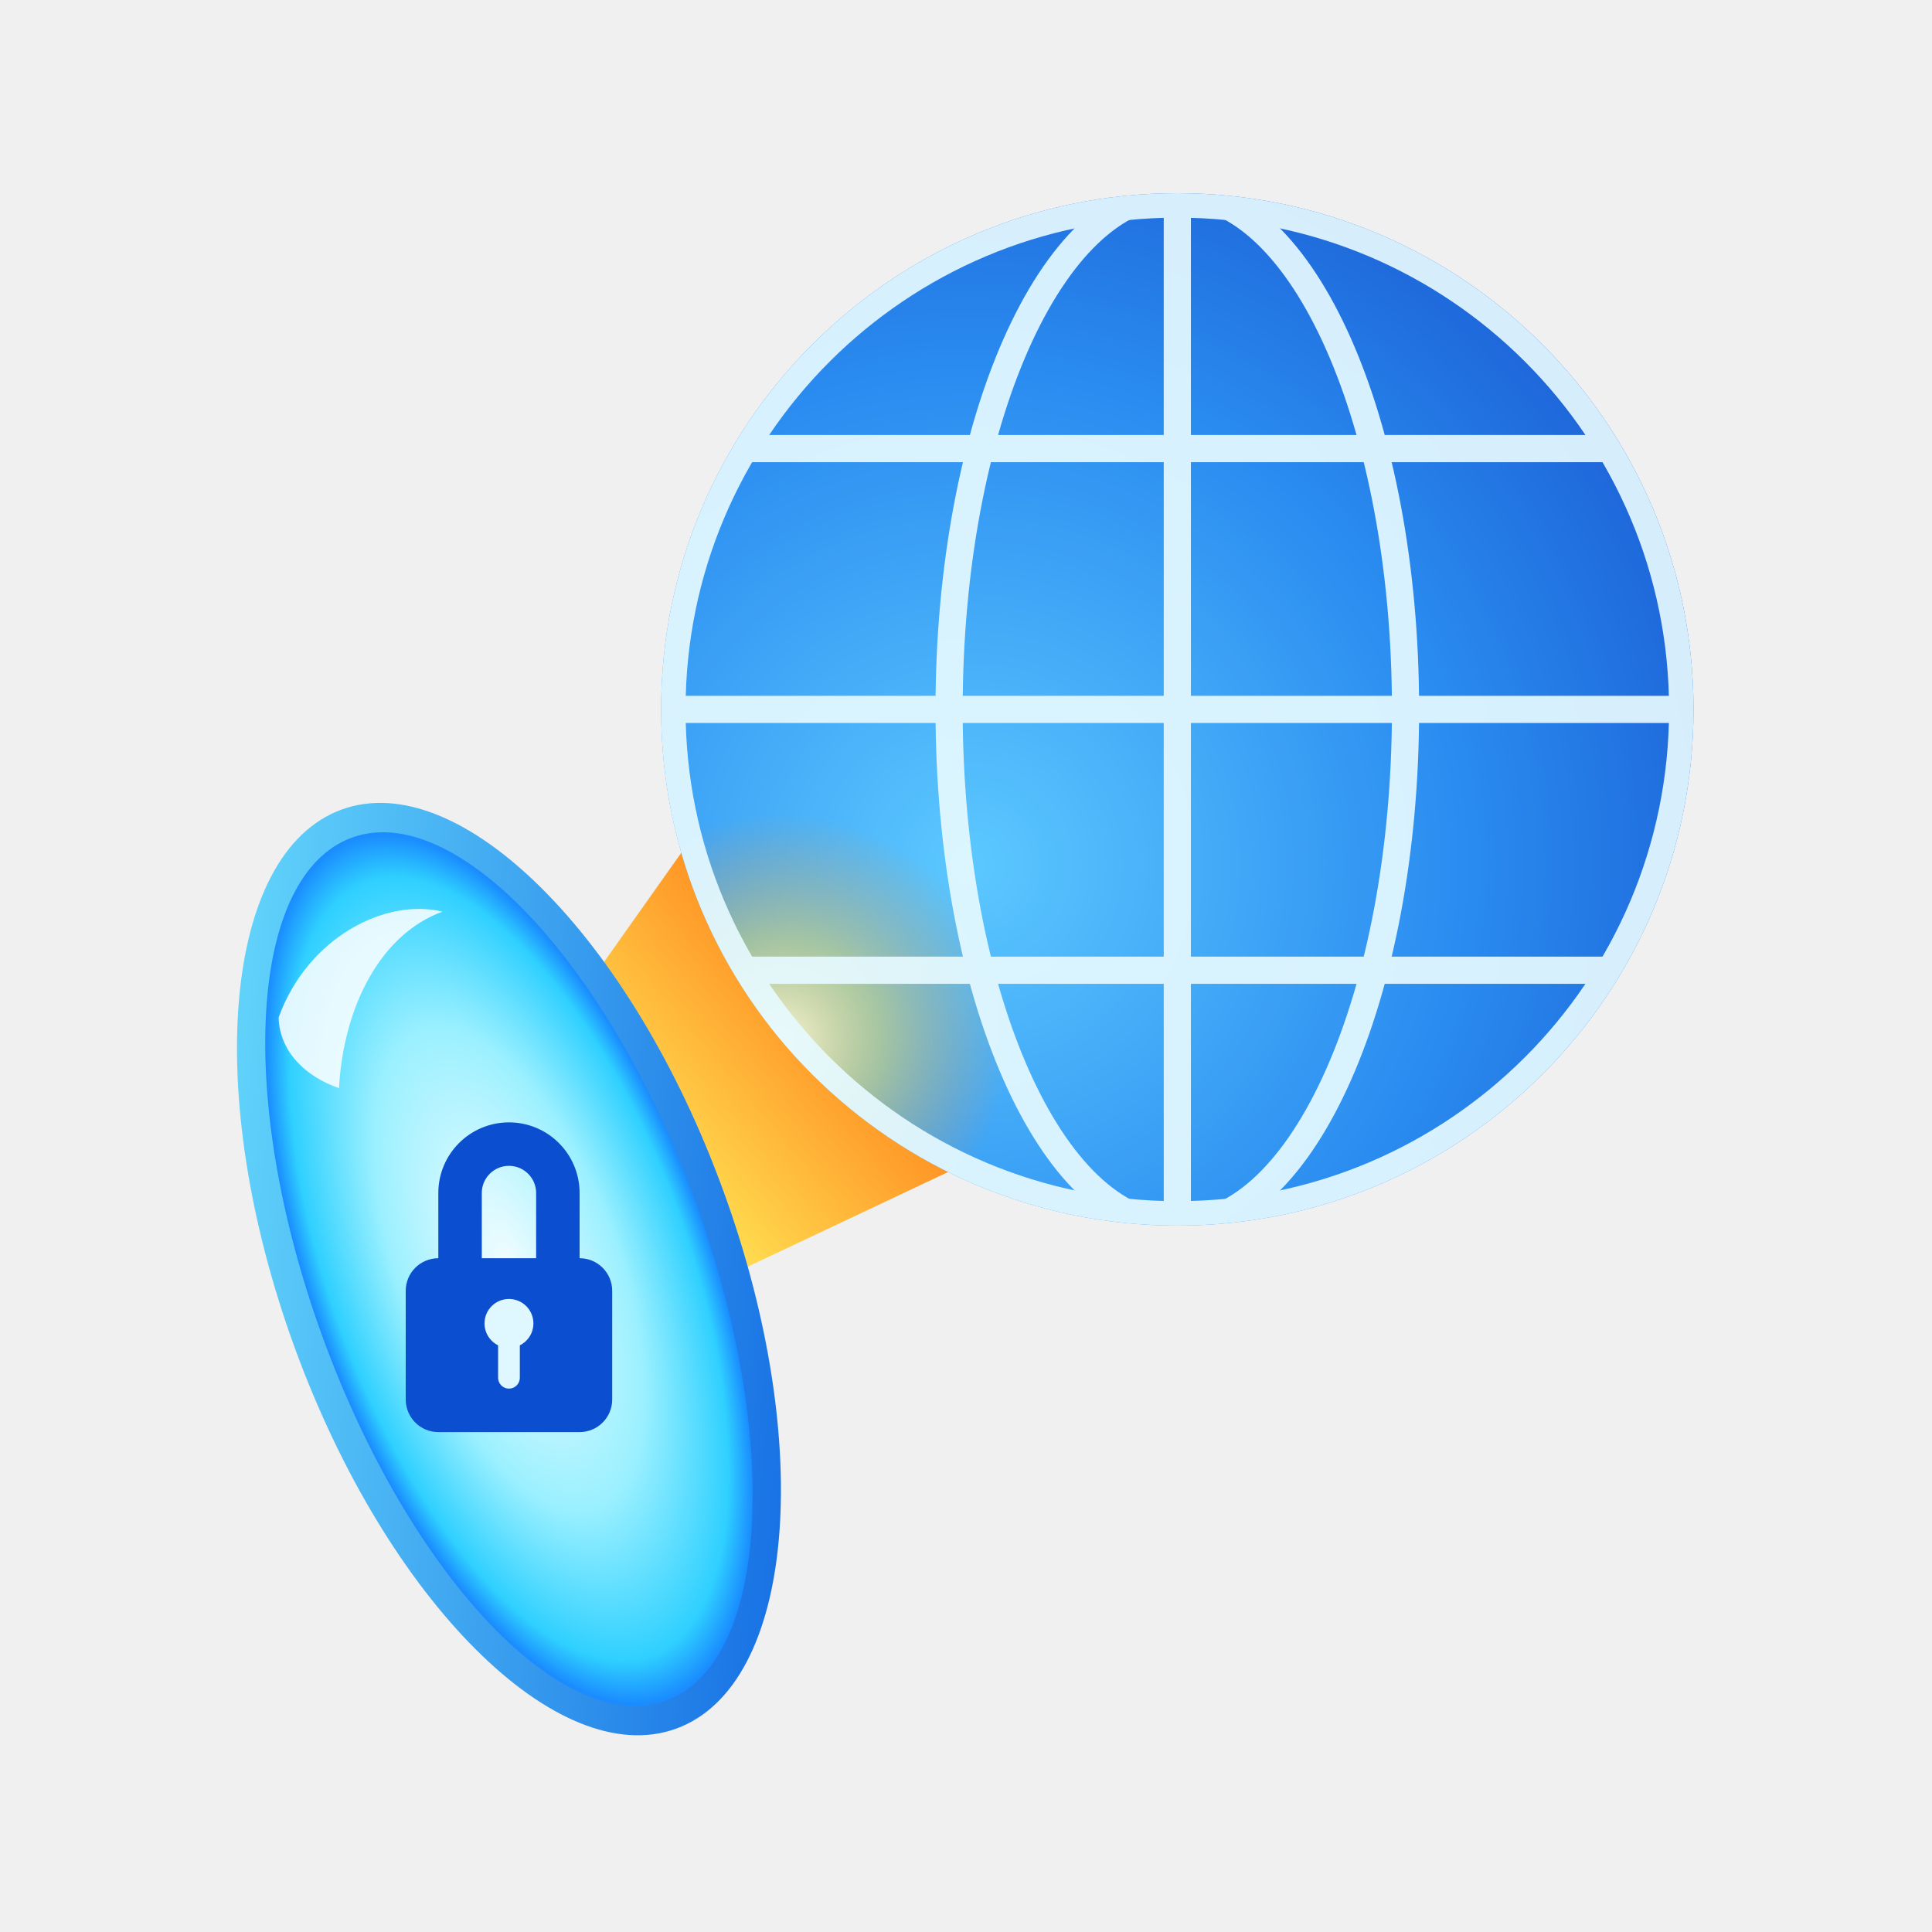
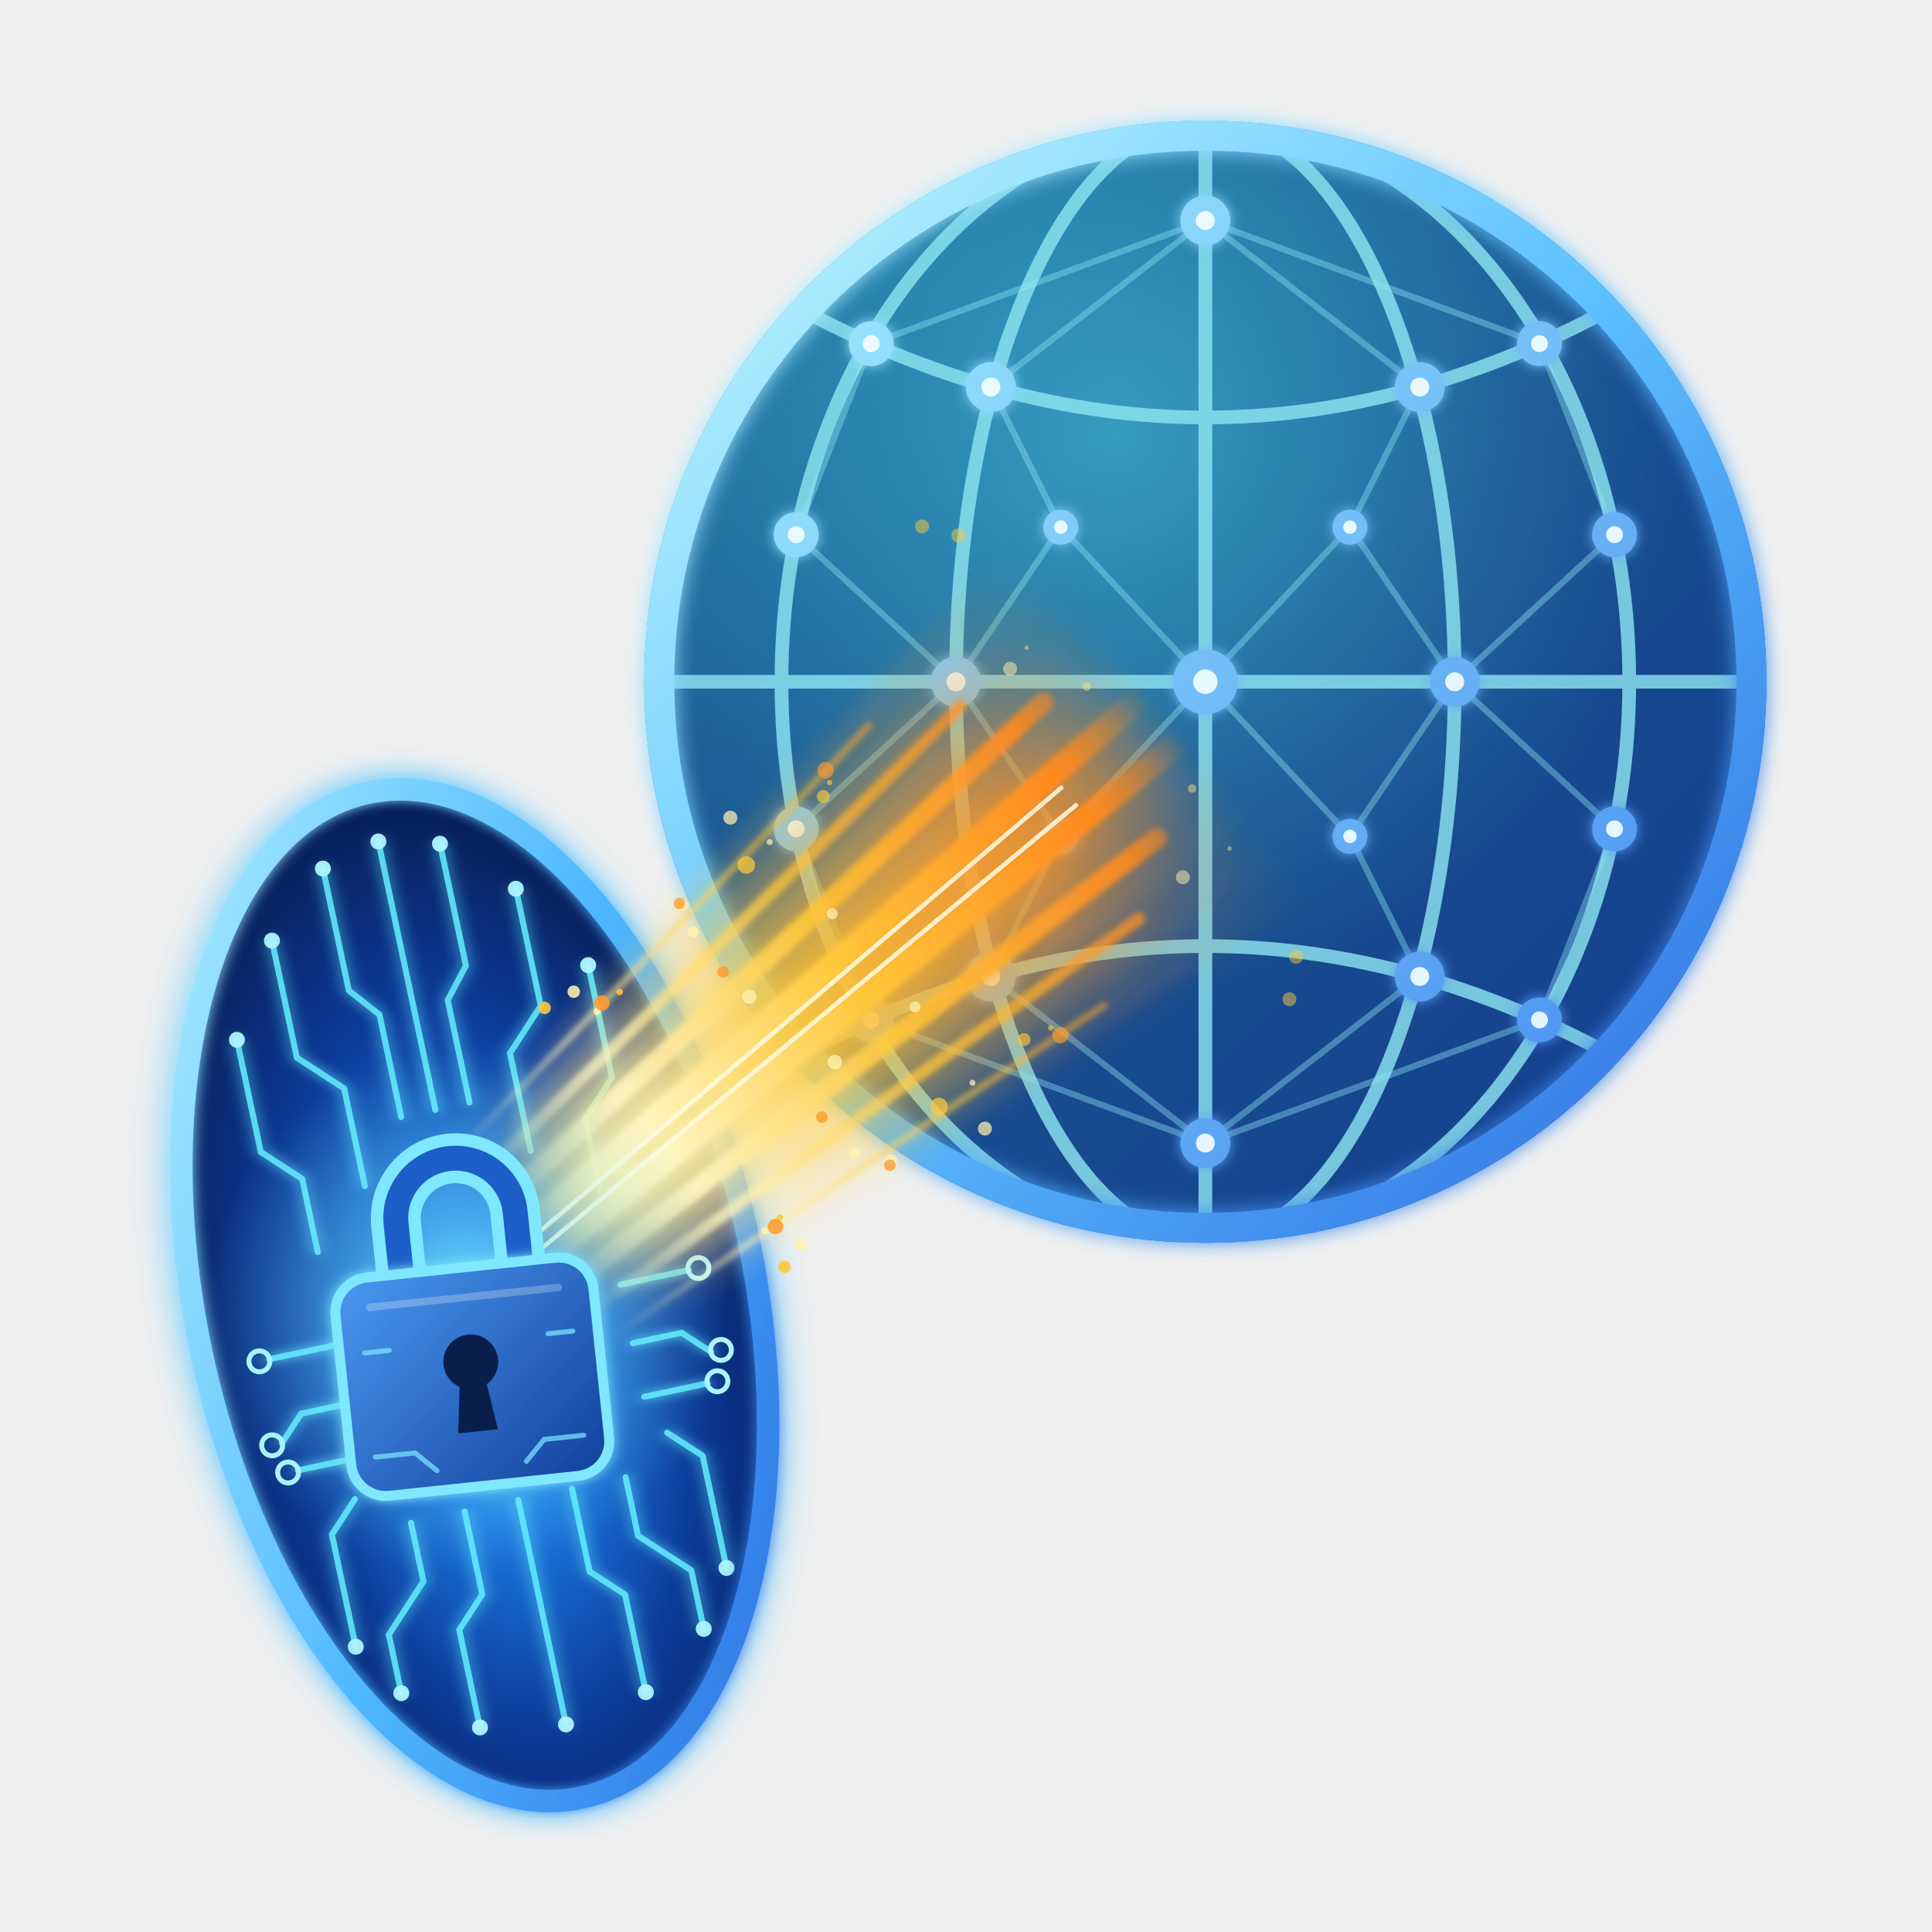
<svg xmlns="http://www.w3.org/2000/svg" viewBox="0 0 64 64">
  <defs>
-     <linearGradient id="ring" x1="0" y1="0" x2="1" y2="1">
-       <stop offset="0" stop-color="#6fe6ff" />
-       <stop offset="1" stop-color="#0a5fe0" />
-     </linearGradient>
-     <radialGradient id="core" cx=".5" cy=".5" r=".5">
-       <stop offset="0" stop-color="#f2fdff" />
-       <stop offset=".55" stop-color="#9bf0ff" />
-       <stop offset=".9" stop-color="#2fd0ff" />
-       <stop offset="1" stop-color="#1a8cff" />
-     </radialGradient>
-     <linearGradient id="beam" gradientUnits="userSpaceOnUse" x1="0" y1="0" x2="80" y2="0">
-       <stop offset="0" stop-color="#fff8d6" />
-       <stop offset=".45" stop-color="#ffd84d" />
-       <stop offset="1" stop-color="#ff8a1f" />
-     </linearGradient>
-     <radialGradient id="globe" cx=".3" cy=".65" r=".95">
-       <stop offset="0" stop-color="#5cc8ff" />
-       <stop offset=".5" stop-color="#2a8cf0" />
-       <stop offset="1" stop-color="#1448c8" />
-     </radialGradient>
-     <radialGradient id="hit" cx=".5" cy=".5" r=".5">
-       <stop offset="0" stop-color="#fff8d6" stop-opacity=".95" />
-       <stop offset=".45" stop-color="#ffd84d" stop-opacity=".5" />
+     <radialGradient id="bg" cx=".6" cy=".3" r=".8">
+       <stop offset="0" stop-color="#0a1a3d" />
+       <stop offset="1" stop-color="#040815" />
+     </radialGradient>
+     <linearGradient id="globe-fill" x1="0" y1="0" x2="1" y2="1">
+       <stop offset="0" stop-color="#35bde0" stop-opacity=".5" />
+       <stop offset=".55" stop-color="#2b7fd8" stop-opacity=".4" />
+       <stop offset="1" stop-color="#1a45b0" stop-opacity=".55" />
+     </linearGradient>
+     <radialGradient id="globe-hi" cx=".42" cy=".28" r=".5">
+       <stop offset="0" stop-color="#4fe0e8" stop-opacity=".5" />
+       <stop offset="1" stop-color="#4fe0e8" stop-opacity="0" />
+     </radialGradient>
+     <linearGradient id="globe-edge" x1="0" y1="0" x2="1" y2="1">
+       <stop offset="0" stop-color="#c6fbff" />
+       <stop offset=".5" stop-color="#5cc0ff" />
+       <stop offset="1" stop-color="#2f6be0" />
+     </linearGradient>
+     <linearGradient id="node" gradientUnits="userSpaceOnUse" x1="230" y1="130" x2="650" y2="560">
+       <stop offset="0" stop-color="#a6f4ff" />
+       <stop offset="1" stop-color="#3f85f0" />
+     </linearGradient>
+     <linearGradient id="frame" x1="0" y1="0" x2="1" y2="1">
+       <stop offset="0" stop-color="#b4f2ff" />
+       <stop offset=".5" stop-color="#4fb8ff" />
+       <stop offset="1" stop-color="#2a6be0" />
+     </linearGradient>
+     <radialGradient id="portal" cx=".49" cy=".57" r=".6">
+       <stop offset="0" stop-color="#3fd8f0" stop-opacity=".85" />
+       <stop offset=".25" stop-color="#1a7ae0" />
+       <stop offset=".6" stop-color="#0c3a98" />
+       <stop offset="1" stop-color="#06194a" />
+     </radialGradient>
+     <radialGradient id="lockglow" cx=".5" cy=".5" r=".5">
+       <stop offset="0" stop-color="#7fe8ff" stop-opacity=".65" />
+       <stop offset="1" stop-color="#7fe8ff" stop-opacity="0" />
+     </radialGradient>
+     <linearGradient id="lock" x1="0" y1="0" x2="1" y2="1">
+       <stop offset="0" stop-color="#4a9af2" />
+       <stop offset="1" stop-color="#123f9c" />
+     </linearGradient>
+     <linearGradient id="beam-body" gradientUnits="userSpaceOnUse" x1="168" y1="570.7" x2="421.2" y2="358.1">
+       <stop offset="0" stop-color="#fff0a8" stop-opacity="0" />
+       <stop offset=".22" stop-color="#fff0a8" stop-opacity="1" />
+       <stop offset=".42" stop-color="#ffc83a" stop-opacity=".95" />
+       <stop offset=".75" stop-color="#ff9a2a" stop-opacity=".8" />
      <stop offset="1" stop-color="#ff8a1f" stop-opacity="0" />
-     </radialGradient>
-     <clipPath id="earth">
-       <circle cx="410" cy="175" r="95" />
+     </linearGradient>
+     <linearGradient id="beam" gradientUnits="userSpaceOnUse" x1="168" y1="570.7" x2="421.2" y2="358.1">
+       <stop offset="0" stop-color="#fff6c0" stop-opacity="0" />
+       <stop offset=".2" stop-color="#fff6c0" stop-opacity="1" />
+       <stop offset=".5" stop-color="#ffc83a" />
+       <stop offset=".85" stop-color="#ff8a1f" />
+       <stop offset="1" stop-color="#ff8a1f" stop-opacity="0" />
+     </linearGradient>
+     <radialGradient id="hot" cx=".5" cy=".5" r=".5">
+       <stop offset="0" stop-color="#fffbe0" stop-opacity=".95" />
+       <stop offset=".5" stop-color="#ffd24a" stop-opacity=".45" />
+       <stop offset="1" stop-color="#ff9a2a" stop-opacity="0" />
+     </radialGradient>
+     <clipPath id="globe-clip">
+       <circle cx="438" cy="344" r="225" />
    </clipPath>
+     <clipPath id="portal-clip">
+       <ellipse rx="112" ry="206" />
+     </clipPath>
+     <filter id="glow" x="-20%" y="-20%" width="140%" height="140%">
+       <feGaussianBlur stdDeviation="4" result="b" />
+       <feMerge>
+         <feMergeNode in="b" />
+         <feMergeNode in="SourceGraphic" />
+       </feMerge>
+     </filter>
+     <filter id="glow-sm" x="-30%" y="-30%" width="160%" height="160%">
+       <feGaussianBlur stdDeviation="2.5" result="b" />
+       <feMerge>
+         <feMergeNode in="b" />
+         <feMergeNode in="SourceGraphic" />
+       </feMerge>
+     </filter>
+     <filter id="soft" x="-30%" y="-30%" width="160%" height="160%">
+       <feGaussianBlur stdDeviation="5" />
+     </filter>
+     <filter id="soft-sm" x="-30%" y="-30%" width="160%" height="160%">
+       <feGaussianBlur stdDeviation="1.2" />
+     </filter>
  </defs>
-   <g transform="translate(-34.8 -8) scale(.18)">
-     <polygon points="0,-19 80,-40 80,40 0,19" fill="url(#beam)" transform="translate(287 278) rotate(-40)" />
-     <circle cx="410" cy="175" r="95" fill="url(#globe)" />
-     <g clip-path="url(#earth)">
-       <circle cx="337" cy="236" r="42" fill="url(#hit)" />
-       <g fill="none" stroke="#e6faff" stroke-width="5" stroke-linecap="round" opacity=".92">
-         <ellipse cx="410" cy="175" rx="42" ry="95" />
-         <path d="M410 80V270M315 175H505M322 127H498M322 223H498" />
-         <circle cx="410" cy="175" r="93" />
-       </g>
-     </g>
-     <g transform="translate(287 278) rotate(-20)">
-       <ellipse rx="42" ry="90" fill="url(#ring)" />
-       <ellipse rx="36.5" ry="84.5" fill="url(#core)" />
-       <path d="M-24 -58C-14 -70 2 -72 11 -66C-1 -66 -12 -56 -18 -42C-23 -46 -26 -52 -24 -58Z" fill="#fff" opacity=".85" />
-     </g>
-     <g transform="translate(287 278)" fill="#0b4fd0">
-       <path d="M-13 0V-14a13 13 0 0 1 26 0V0H5V-14a5 5 0 0 0-10 0V0Z" />
-       <rect x="-19" y="-2" width="38" height="32" rx="6" />
-       <circle cy="10" r="4.5" fill="#dff8ff" />
-       <rect x="-2" y="12" width="4" height="10" rx="2" fill="#dff8ff" />
+   <g transform="translate(3.75 -5.83) scale(.0826)">
+     <circle cx="438" cy="344" r="225" fill="#0b2a5e" />
+     <circle cx="438" cy="344" r="225" fill="url(#globe-fill)" />
+     <circle cx="438" cy="344" r="225" fill="url(#globe-hi)" />
+     <g clip-path="url(#globe-clip)" fill="none" stroke="#8fe6f2" stroke-linecap="round">
+       <path d="M438 344L380 282M380 282L352 225.8M380 282L338 344M338 344L273.9 285M438 159L352 225.8M438 159L304 208.4M273.9 285L304 208.4M438 344L380 406M380 406L352 462.2M380 406L338 344M338 344L273.9 403M438 529L352 462.2M438 529L304 479.6M273.9 403L304 479.6M438 344L496 282M496 282L524 225.8M496 282L538 344M538 344L602.1 285M438 159L524 225.8M438 159L572 208.4M602.1 285L572 208.4M438 344L496 406M496 406L524 462.2M496 406L538 344M538 344L602.1 403M438 529L524 462.2M438 529L572 479.6M602.1 403L572 479.6" stroke-width="2.5" opacity=".4" />
+       <g stroke-width="5.5" opacity=".8">
+         <ellipse cx="438" cy="344" rx="100" ry="225" />
+         <ellipse cx="438" cy="344" rx="170" ry="225" />
+         <path d="M438 119V569M213 344H663M271.7 192.4Q438 283.6 604.3 192.4M271.7 495.6Q438 404.4 604.3 495.6" />
+       </g>
+     </g>
+     <g fill="url(#node)" filter="url(#glow-sm)">
+       <circle cx="438" cy="344" r="13" />
+       <circle cx="438" cy="159" r="10" />
+       <circle cx="438" cy="529" r="10" />
+       <circle cx="338" cy="344" r="10" />
+       <circle cx="538" cy="344" r="10" />
+       <circle cx="352" cy="225.8" r="10" />
+       <circle cx="304" cy="208.4" r="9" />
+       <circle cx="273.9" cy="285" r="9" />
+       <circle cx="380" cy="282" r="7" />
+       <circle cx="352" cy="462.2" r="10" />
+       <circle cx="304" cy="479.6" r="9" />
+       <circle cx="273.9" cy="403" r="9" />
+       <circle cx="380" cy="406" r="7" />
+       <circle cx="524" cy="225.8" r="10" />
+       <circle cx="572" cy="208.4" r="9" />
+       <circle cx="602.1" cy="285" r="9" />
+       <circle cx="496" cy="282" r="7" />
+       <circle cx="524" cy="462.2" r="10" />
+       <circle cx="572" cy="479.6" r="9" />
+       <circle cx="602.1" cy="403" r="9" />
+       <circle cx="496" cy="406" r="7" />
+     </g>
+     <g fill="#f4feff" opacity=".9">
+       <circle cx="438" cy="344" r="4.9" />
+       <circle cx="438" cy="159" r="3.8" />
+       <circle cx="438" cy="529" r="3.8" />
+       <circle cx="338" cy="344" r="3.8" />
+       <circle cx="538" cy="344" r="3.8" />
+       <circle cx="352" cy="225.8" r="3.8" />
+       <circle cx="304" cy="208.4" r="3.4" />
+       <circle cx="273.9" cy="285" r="3.4" />
+       <circle cx="380" cy="282" r="2.7" />
+       <circle cx="352" cy="462.2" r="3.8" />
+       <circle cx="304" cy="479.6" r="3.4" />
+       <circle cx="273.9" cy="403" r="3.4" />
+       <circle cx="380" cy="406" r="2.7" />
+       <circle cx="524" cy="225.8" r="3.8" />
+       <circle cx="572" cy="208.4" r="3.4" />
+       <circle cx="602.1" cy="285" r="3.4" />
+       <circle cx="496" cy="282" r="2.7" />
+       <circle cx="524" cy="462.2" r="3.8" />
+       <circle cx="572" cy="479.6" r="3.4" />
+       <circle cx="602.1" cy="403" r="3.4" />
+       <circle cx="496" cy="406" r="2.7" />
+     </g>
+     <circle cx="438" cy="344" r="219" fill="none" stroke="url(#globe-edge)" stroke-width="12" filter="url(#glow)" />
+     <g transform="translate(145 590) rotate(-12)">
+       <ellipse rx="116" ry="210" fill="none" stroke="#2fb8ff" stroke-width="12" opacity=".35" filter="url(#soft)" />
+       <ellipse rx="112" ry="206" fill="url(#portal)" />
+       <g clip-path="url(#portal-clip)">
+         <g fill="none" stroke="#62ecff" stroke-width="2.4" stroke-linecap="round" stroke-linejoin="round" opacity=".9" filter="url(#glow-sm)">
+           <path d="M0 84V176M0 -76V-186M-22 84V118L-34 130V170M-44 84V108L-62 126V150M-64 70L-76 82V128M-14 -76V-118L-24 -130V-180M-34 -52V-92L-50 -108V-156M-58 -30V-60L-72 -74V-120M-58 8H-86M-58 32H-78L-88 42M-58 54H-84M22 84V118L34 130V170M44 84V108L62 126V150M64 70L76 82V128M14 -76V-118L24 -130V-180M34 -52V-92L50 -108V-156M58 -30V-60L72 -74V-120M58 8H86M58 32H78L88 42M58 54H84" />
+         </g>
+       </g>
+       <g fill="#aef4ff" opacity=".95">
+         <circle cx="0" cy="176" r="3.2" />
+         <circle cx="0" cy="-186" r="3.2" />
+         <circle cx="-34" cy="170" r="3.2" />
+         <circle cx="-62" cy="150" r="3.2" />
+         <circle cx="-76" cy="128" r="3.2" />
+         <circle cx="-24" cy="-180" r="3.2" />
+         <circle cx="-50" cy="-156" r="3.2" />
+         <circle cx="-72" cy="-120" r="3.2" />
+         <circle cx="34" cy="170" r="3.2" />
+         <circle cx="62" cy="150" r="3.2" />
+         <circle cx="76" cy="128" r="3.2" />
+         <circle cx="24" cy="-180" r="3.2" />
+         <circle cx="50" cy="-156" r="3.2" />
+         <circle cx="72" cy="-120" r="3.2" />
+       </g>
+       <circle cx="-90" cy="8" r="4.2" fill="none" stroke="#aef4ff" stroke-width="2" />
+       <circle cx="-92" cy="42" r="4.2" fill="none" stroke="#aef4ff" stroke-width="2" />
+       <circle cx="-88" cy="54" r="4.2" fill="none" stroke="#aef4ff" stroke-width="2" />
+       <circle cx="90" cy="8" r="4.2" fill="none" stroke="#aef4ff" stroke-width="2" />
+       <circle cx="92" cy="42" r="4.2" fill="none" stroke="#aef4ff" stroke-width="2" />
+       <circle cx="88" cy="54" r="4.2" fill="none" stroke="#aef4ff" stroke-width="2" />
+       <ellipse rx="112" ry="206" fill="none" stroke="url(#frame)" stroke-width="9" filter="url(#glow-sm)" />
+     </g>
+     <circle cx="204.7" cy="539.8" r="52" fill="url(#hot)" />
+     <g filter="url(#soft)">
+       <path d="M202.2 611.5C293.3 550.3 385.5 490.5 481 429.4Q453.3 331.1 361.3 286.8C284.6 370.3 209.7 450.8 133.8 530Q152.7 583.6 202.2 611.5Z" fill="url(#beam-body)" opacity="0.24" />
+       <path d="M195 602.9C284.5 539.9 374.9 477.9 468.4 414.4Q453.3 331.1 373.9 301.9C295.2 383 218.5 461.3 141 538.5Q152.7 583.6 195 602.9Z" fill="url(#beam-body)" opacity="0.32" />
+       <path d="M187.8 594.3C275.7 529.4 364.3 465.2 455.8 399.4Q453.3 331.1 386.5 316.9C305.9 395.6 227.3 471.7 148.2 547.1Q152.7 583.6 187.8 594.3Z" fill="url(#beam-body)" opacity="0.42" />
+       <path d="M180.6 585.7C266.9 518.9 353.7 452.6 443.2 384.4Q453.3 331.1 399.1 331.9C316.5 408.3 236.1 482.2 155.4 555.7Q152.7 583.6 180.6 585.7Z" fill="url(#beam-body)" opacity="0.55" />
+       <path d="M174.5 578.4C259.4 510 344.6 441.8 432.5 371.7Q453.3 331.1 409.8 344.6C325.5 419 243.6 491.1 161.5 563Q152.7 583.6 174.5 578.4Z" fill="url(#beam-body)" opacity="0.70" />
+     </g>
+     <g fill="none" stroke="url(#beam)" stroke-linecap="round" filter="url(#soft-sm)">
+       <path d="M163.7 565.6C245.4 495 327.1 424.3 411.1 351.3" stroke-width="10" opacity="1" />
+       <path d="M172.3 575.9C256 507.5 339.8 439.4 426.1 369.2" stroke-width="10" opacity="1" />
+       <path d="M154.3 554.4C226.8 488.1 298.9 421.3 373 352.2" stroke-width="8" opacity="0.9" />
+       <path d="M181.7 587C259.6 527.1 337.8 467.6 418.7 406.6" stroke-width="8" opacity="0.9" />
+       <path d="M145.7 544.1C210.2 481.9 274.1 418.9 339.8 353.8" stroke-width="5" opacity="0.75" />
+       <path d="M190.3 597.3C262.8 544.5 335.8 492.4 411.4 439" stroke-width="5" opacity="0.75" />
+       <path d="M137 533.8C192.4 477.6 247.1 420.6 303.1 361.5" stroke-width="3" opacity="0.55" />
+       <path d="M198.9 607.6C263.9 562.8 329.5 518.8 397.4 473.8" stroke-width="3" opacity="0.55" />
+     </g>
+     <g fill="none" stroke="#fffbe0" stroke-linecap="round" stroke-width="1.8" opacity=".85">
+       <path d="M166.2 568.6C241.8 504.4 317.3 440.1 380.2 386.5" />
+       <path d="M169.8 572.9C246.1 509.5 322.5 446.2 386.1 393.5" />
+     </g>
+     <circle cx="232.6" cy="444.4" r="2.3" fill="#fff3b0" opacity="0.79" />
+     <circle cx="297.4" cy="533.1" r="2.3" fill="#fff3b0" opacity="0.79" />
+     <circle cx="173" cy="474.8" r="2.5" fill="#ffc83a" opacity="0.88" />
+     <circle cx="269.2" cy="578.6" r="2.5" fill="#ffc83a" opacity="0.88" />
+     <circle cx="284.8" cy="390" r="2.6" fill="#ffc83a" opacity="0.65" />
+     <circle cx="365.3" cy="487.5" r="2.6" fill="#ffc83a" opacity="0.65" />
+     <circle cx="366.3" cy="330.3" r="0.9" fill="#ffe27a" opacity="0.48" />
+     <circle cx="447.7" cy="410.9" r="0.9" fill="#ffe27a" opacity="0.48" />
+     <circle cx="184.7" cy="468.3" r="2.5" fill="#fff3b0" opacity="0.87" />
+     <circle cx="275.4" cy="569.6" r="2.5" fill="#fff3b0" opacity="0.87" />
+     <circle cx="247.5" cy="398.5" r="2.8" fill="#fff3b0" opacity="0.72" />
+     <circle cx="349.6" cy="523.2" r="2.8" fill="#fff3b0" opacity="0.72" />
+     <circle cx="390.4" cy="345.9" r="1.7" fill="#ffe27a" opacity="0.47" />
+     <circle cx="432.7" cy="386.8" r="1.7" fill="#ffe27a" opacity="0.47" />
+     <circle cx="228.4" cy="433.7" r="2.3" fill="#fff3b0" opacity="0.78" />
+     <circle cx="312.1" cy="535.8" r="2.3" fill="#fff3b0" opacity="0.78" />
+     <circle cx="253.9" cy="417.5" r="3.5" fill="#ffc83a" opacity="0.74" />
+     <circle cx="331.2" cy="514.3" r="3.5" fill="#ffc83a" opacity="0.74" />
+     <circle cx="338.9" cy="285.3" r="2.8" fill="#ffc83a" opacity="0.48" />
+     <circle cx="474.4" cy="454.3" r="2.8" fill="#ffc83a" opacity="0.48" />
+     <circle cx="287.3" cy="384.4" r="1.1" fill="#ffc83a" opacity="0.65" />
+     <circle cx="376" cy="482.8" r="1.1" fill="#ffc83a" opacity="0.65" />
+     <circle cx="255.1" cy="470.3" r="2.9" fill="#fff3b0" opacity="0.77" />
+     <circle cx="289.4" cy="496.5" r="2.9" fill="#fff3b0" opacity="0.77" />
+     <circle cx="288.4" cy="437" r="2.2" fill="#fff3b0" opacity="0.71" />
+     <circle cx="321.6" cy="474.4" r="2.2" fill="#fff3b0" opacity="0.71" />
+     <circle cx="194" cy="476.2" r="1.4" fill="#fff3b0" opacity="0.87" />
+     <circle cx="261.3" cy="564.3" r="1.4" fill="#fff3b0" opacity="0.87" />
+     <circle cx="324.4" cy="281.7" r="2.8" fill="#ffc83a" opacity="0.50" />
+     <circle cx="471.7" cy="471.3" r="2.8" fill="#ffc83a" opacity="0.50" />
+     <circle cx="203.1" cy="468.4" r="1.3" fill="#ffc83a" opacity="0.86" />
+     <circle cx="267.3" cy="558.9" r="1.3" fill="#ffc83a" opacity="0.86" />
+     <circle cx="227.1" cy="432.9" r="2.3" fill="#ff9a2a" opacity="0.77" />
+     <circle cx="311.5" cy="537.9" r="2.3" fill="#ff9a2a" opacity="0.77" />
+     <circle cx="359.7" cy="338.8" r="2.8" fill="#fff3b0" opacity="0.51" />
+     <circle cx="429" cy="422.4" r="2.8" fill="#fff3b0" opacity="0.51" />
+     <circle cx="285.7" cy="379.5" r="3.3" fill="#ff9a2a" opacity="0.64" />
+     <circle cx="379.9" cy="485.7" r="3.3" fill="#ff9a2a" opacity="0.64" />
+     <circle cx="244.6" cy="460.4" r="2.3" fill="#ff9a2a" opacity="0.79" />
+     <circle cx="284.2" cy="518.6" r="2.3" fill="#ff9a2a" opacity="0.79" />
+     <circle cx="263.3" cy="408.3" r="1.2" fill="#fff3b0" opacity="0.71" />
+     <circle cx="344.6" cy="504.8" r="1.2" fill="#fff3b0" opacity="0.71" />
+     <circle cx="196" cy="472.8" r="3.1" fill="#ff9a2a" opacity="0.86" />
+     <circle cx="265.6" cy="562.5" r="3.1" fill="#ff9a2a" opacity="0.86" />
+     <g transform="translate(145 590) rotate(-12)">
+       <g transform="translate(-4 -4) rotate(6)">
+         <circle r="105" cy="10" fill="url(#lockglow)" />
+         <path d="M-24 0V-28a24 24 0 0 1 48 0V0" fill="none" stroke="#7fe8ff" stroke-width="20" stroke-linecap="round" />
+         <path d="M-24 0V-28a24 24 0 0 1 48 0V0" fill="none" stroke="#1c5fc8" stroke-width="10" stroke-linecap="round" />
+         <rect x="-52" y="-8" width="104" height="88" rx="14" fill="url(#lock)" stroke="#7fe8ff" stroke-width="4" filter="url(#glow-sm)" />
+         <path d="M-38 4H38" stroke="#fff" stroke-width="3" stroke-linecap="round" opacity=".25" />
+         <g fill="none" stroke="#7fe8ff" stroke-width="2" stroke-linecap="round" opacity=".7">
+           <path d="M-42 64H-26L-18 72M42 64H26L18 72M-42 22H-32M42 22H32" />
+         </g>
+         <circle cy="30" r="11" fill="#0a1e4a" />
+         <path d="M-5 36H5L8 58H-8Z" fill="#0a1e4a" />
+       </g>
    </g>
  </g>
</svg>
